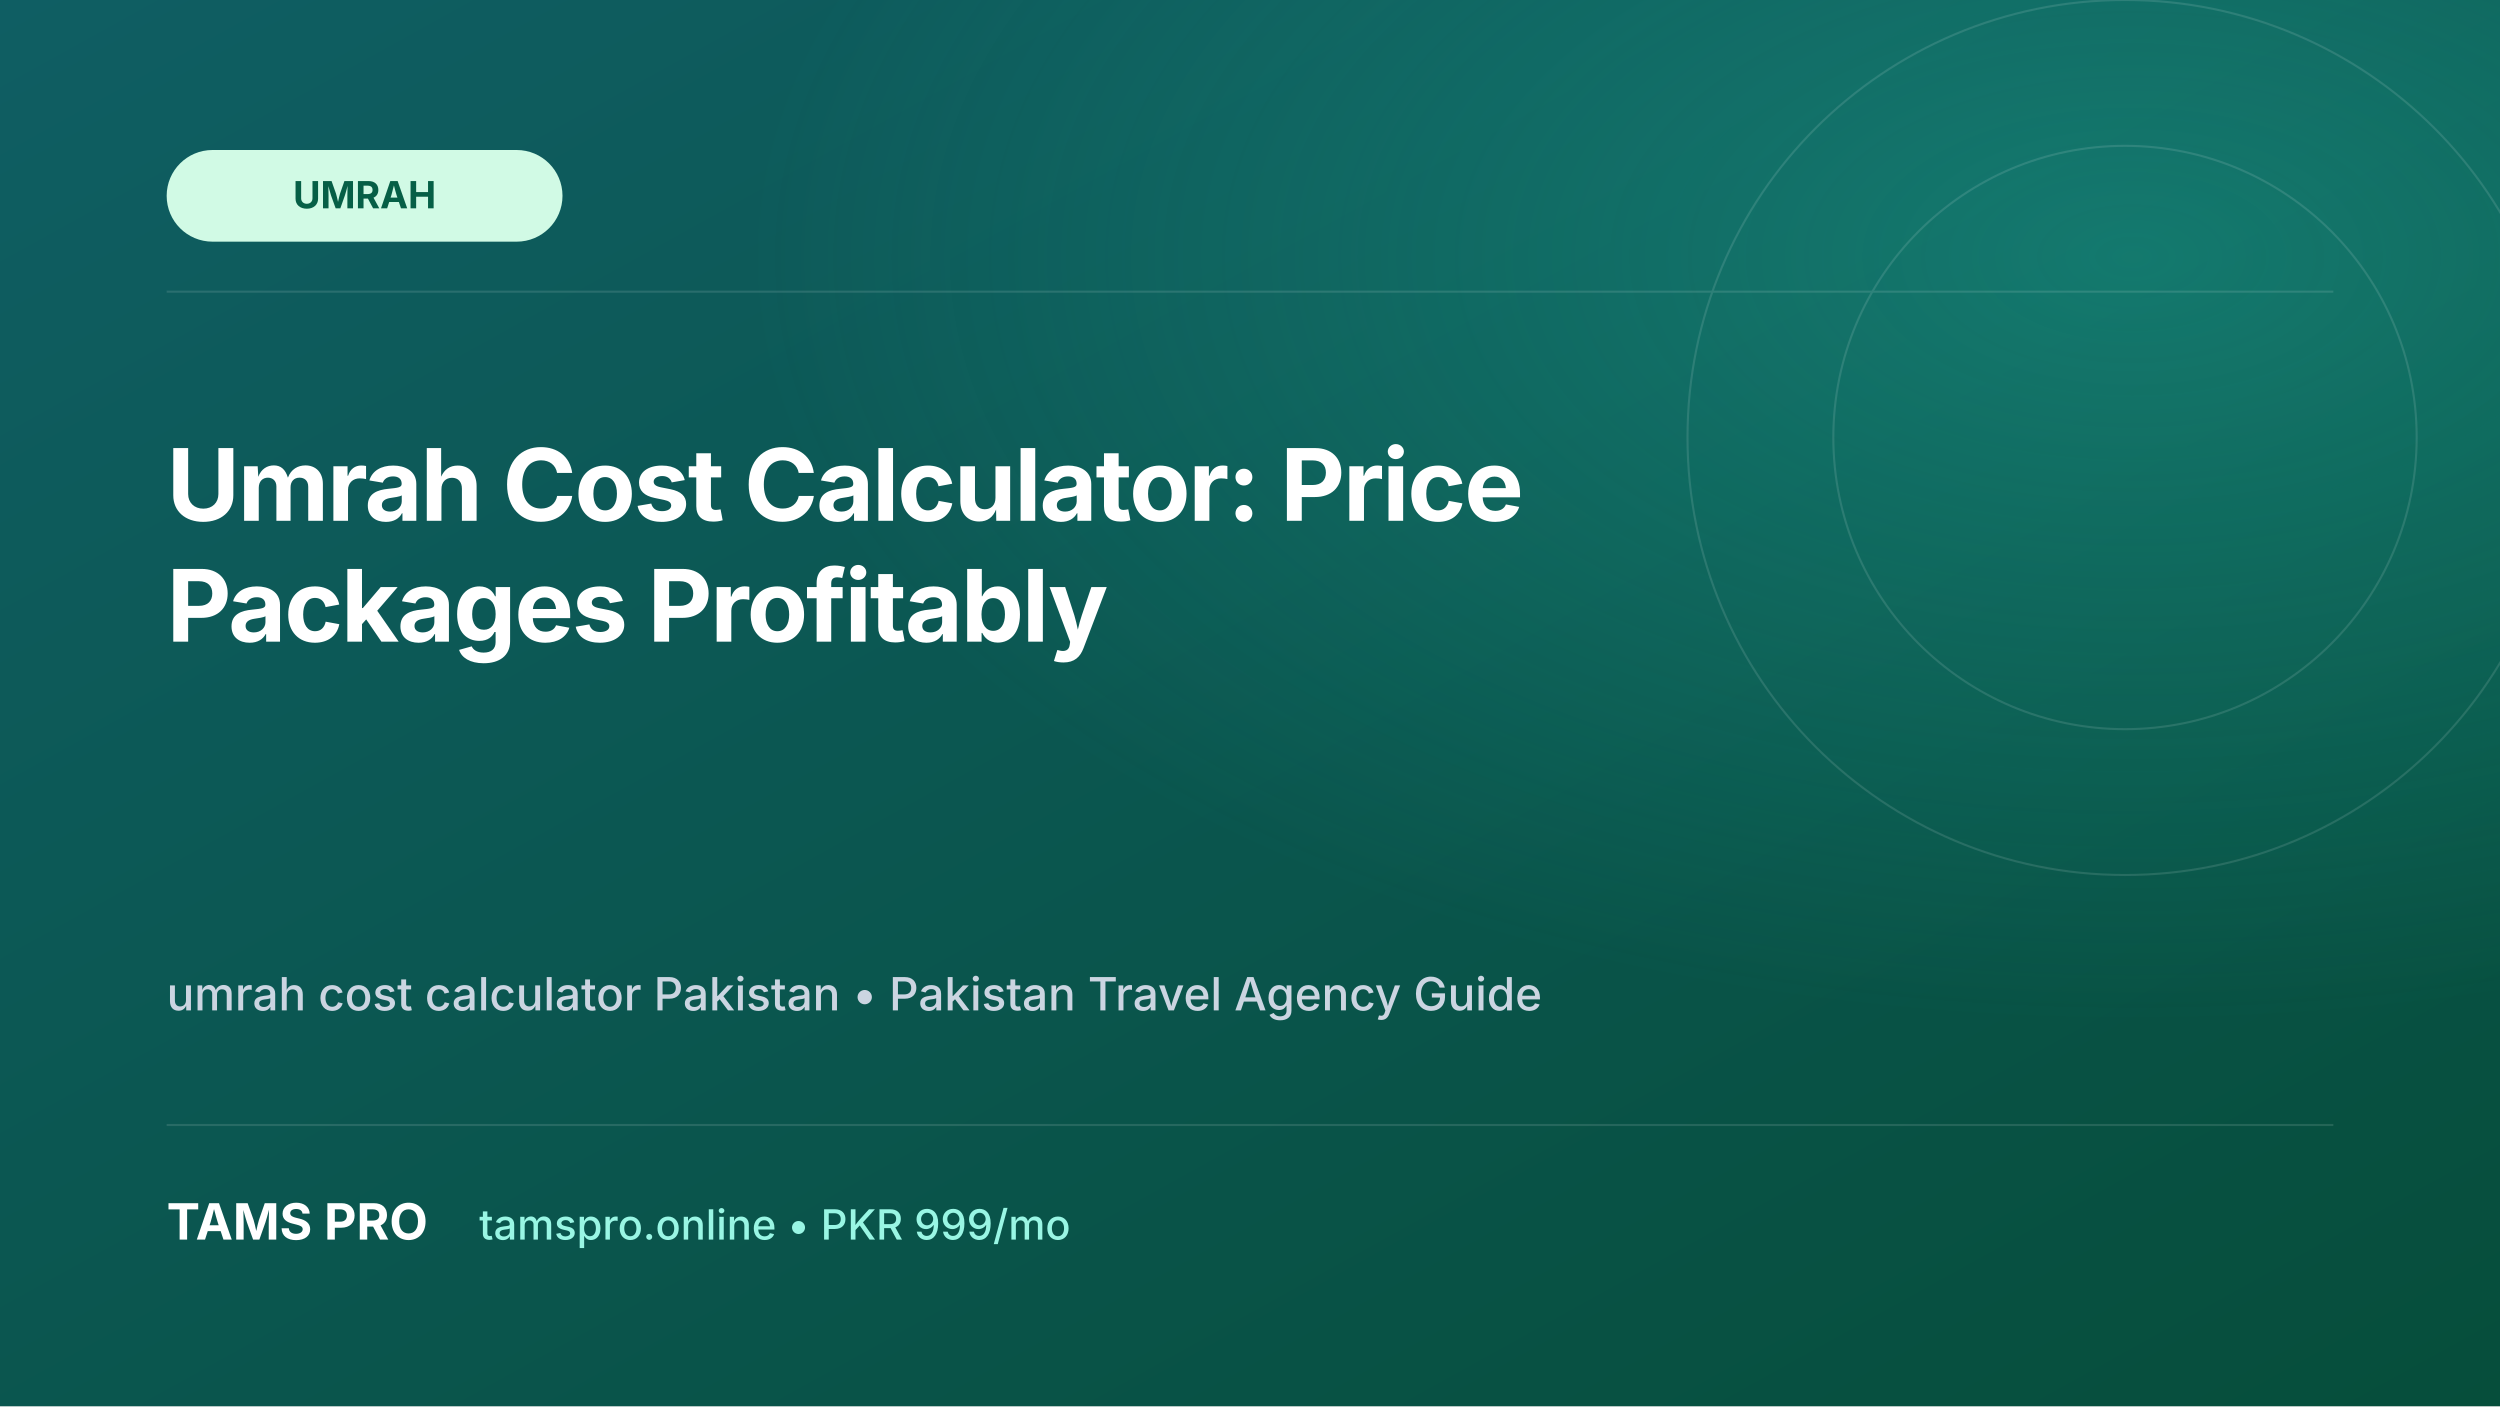
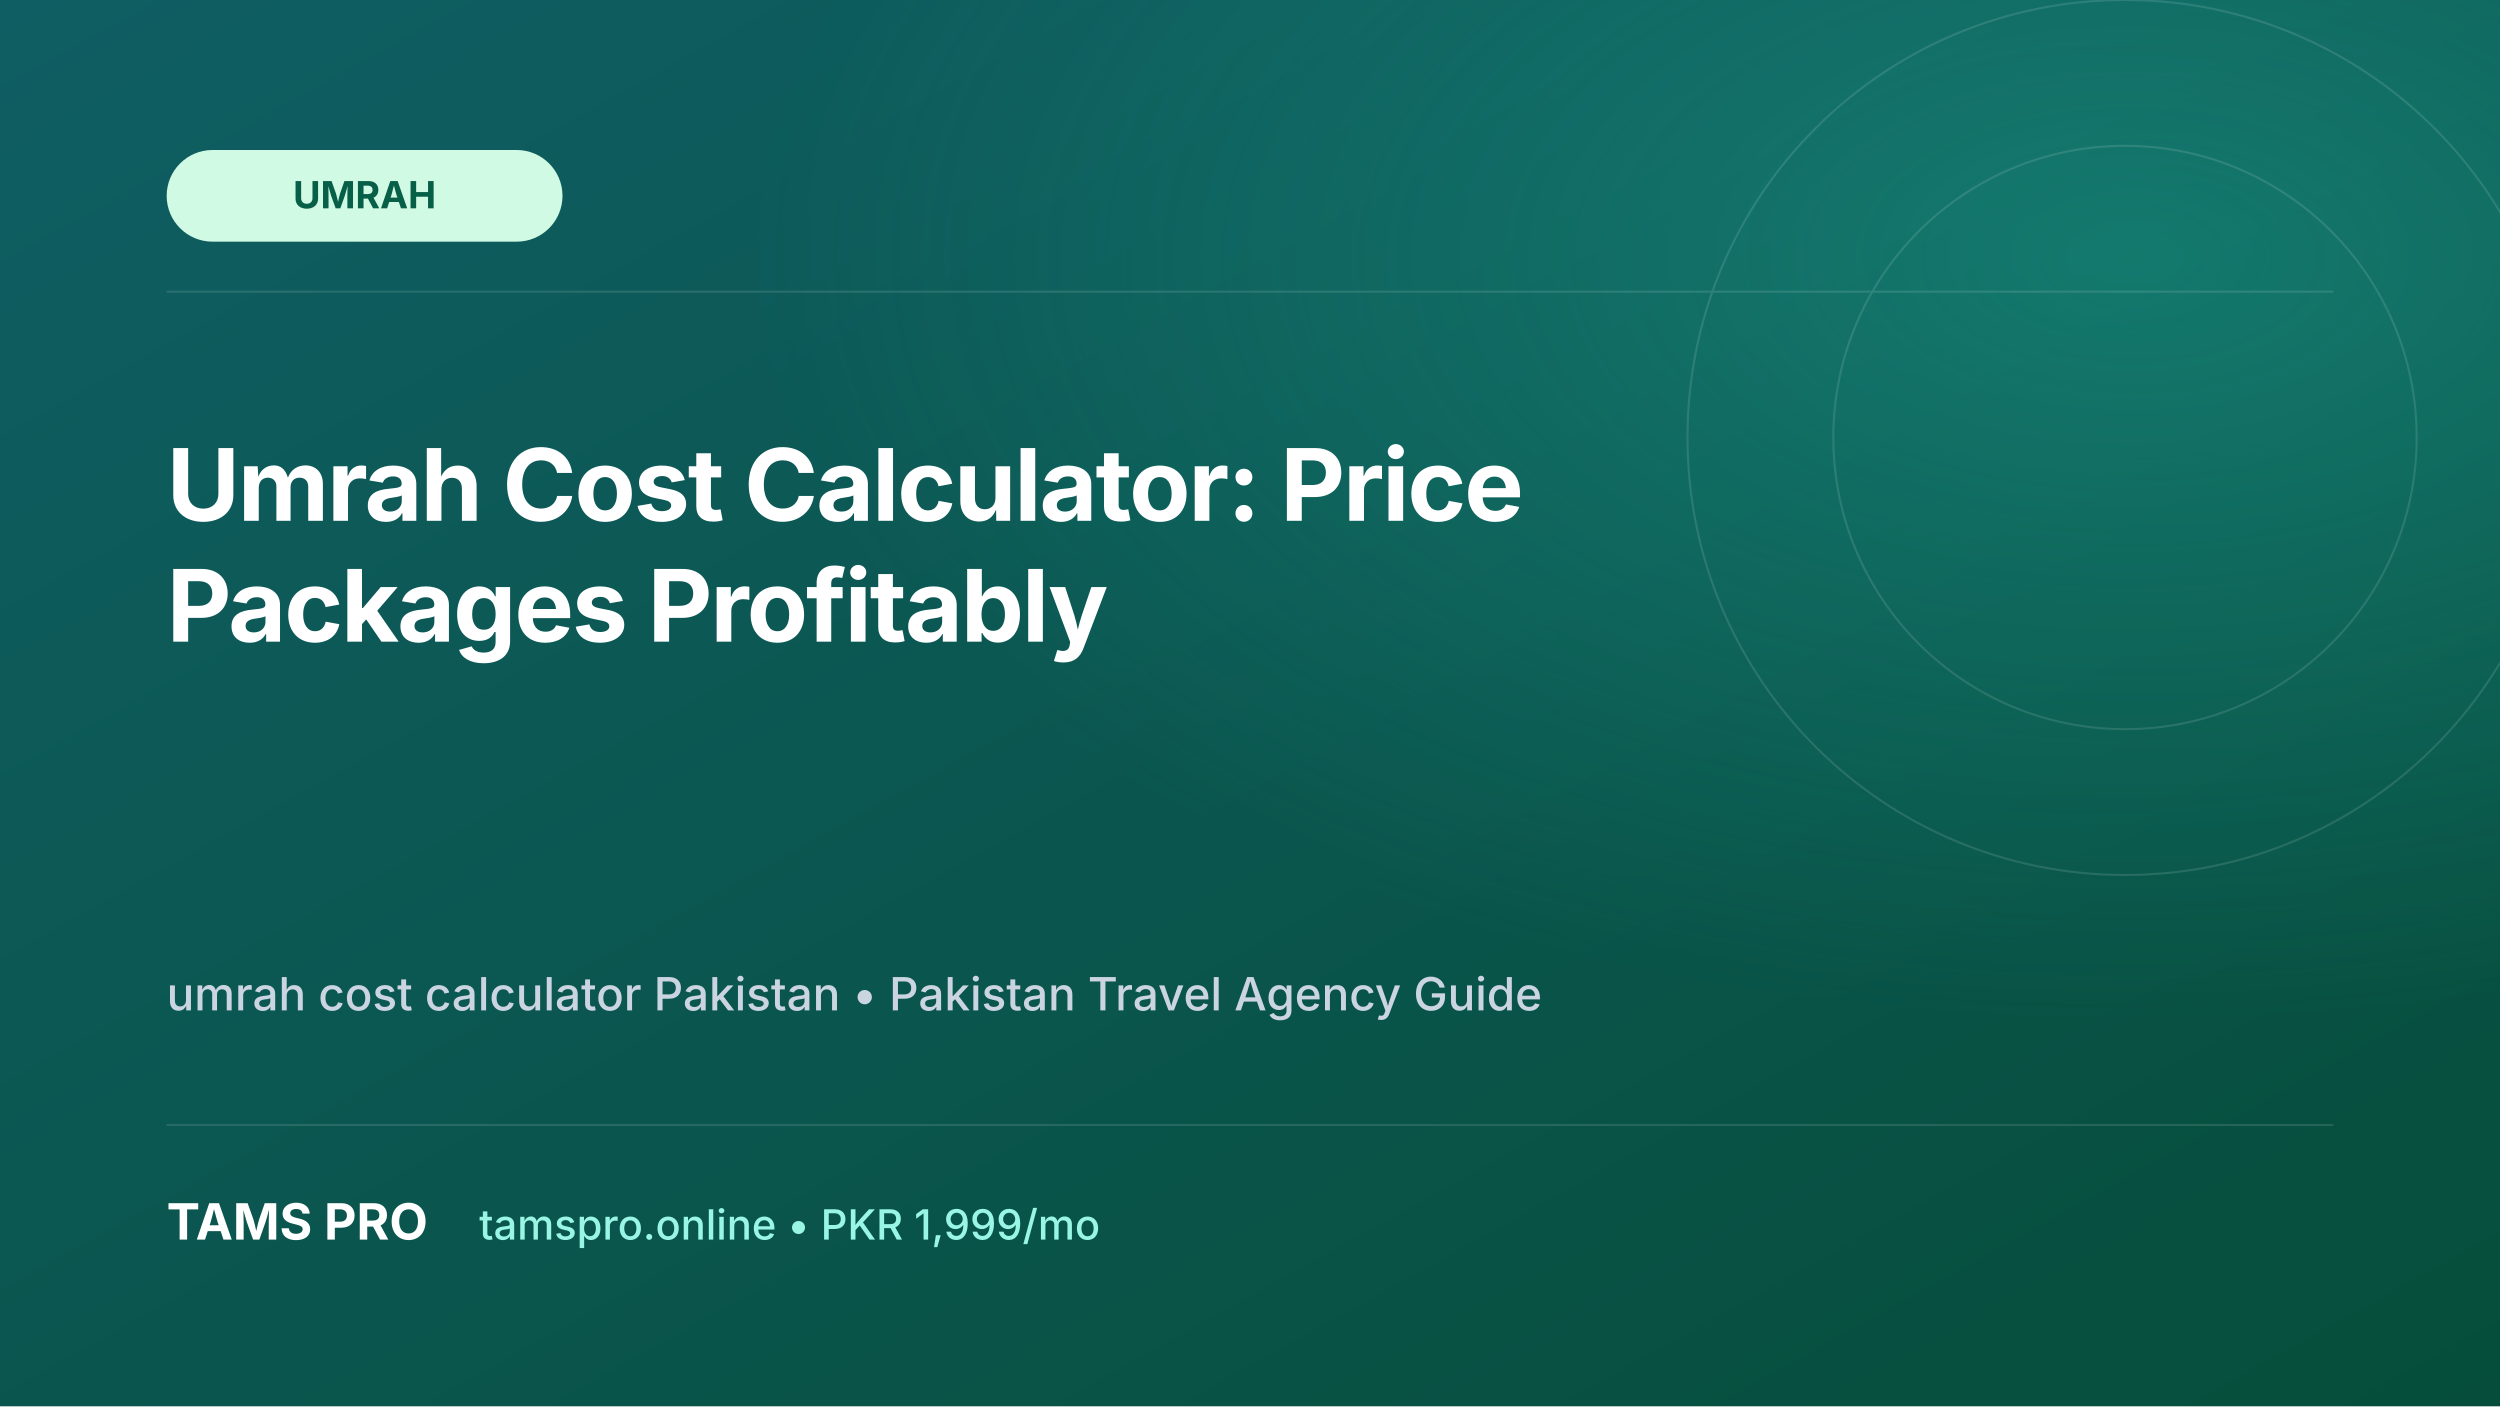
<svg xmlns="http://www.w3.org/2000/svg" viewBox="0 0 1200 675" width="1200" height="675" role="img" aria-label="Umrah cost calculator interface converting Saudi Riyal hotel and visa expenses into PKR package prices">
  <defs>
    <linearGradient id="bg-6" x1="0%" y1="0%" x2="100%" y2="100%">
      <stop offset="0%" stop-color="#0F5E63" />
      <stop offset="100%" stop-color="#064E3B" />
    </linearGradient>
    <radialGradient id="glow-6" cx="85%" cy="18%" r="55%">
      <stop offset="0%" stop-color="#2DD4BF" stop-opacity="0.28" />
      <stop offset="100%" stop-color="#2DD4BF" stop-opacity="0" />
    </radialGradient>
  </defs>
  <rect width="1200" height="675" fill="url(#bg-6)" />
  <rect width="1200" height="675" fill="url(#glow-6)" />
  <g opacity="0.12" stroke="#FFFFFF" stroke-width="1">
    <line x1="80" y1="140" x2="1120" y2="140" />
    <line x1="80" y1="540" x2="1120" y2="540" />
    <circle cx="1020" cy="210" r="140" fill="none" />
    <circle cx="1020" cy="210" r="210" fill="none" />
  </g>
  <rect x="80" y="72" width="190" height="44" rx="22" fill="#D1FAE5" />
  <text x="175" y="100" text-anchor="middle" font-family="Inter, system-ui, -apple-system, sans-serif" font-size="18" font-weight="700" fill="#065F46">UMRAH</text>
  <text x="80" y="250" font-family="Plus Jakarta Sans, Inter, system-ui, sans-serif" font-size="48" font-weight="700" fill="#FFFFFF" letter-spacing="-0.02em">
    <tspan x="80" dy="0">Umrah Cost Calculator: Price</tspan>
    <tspan x="80" dy="58">Packages Profitably</tspan>
  </text>
  <text x="80" y="485" font-family="Inter, system-ui, -apple-system, sans-serif" font-size="22" font-weight="500" fill="#CBD5E1">umrah cost calculator Pakistan • Pakistan Travel Agency Guide</text>
  <text x="80" y="595" font-family="Inter, system-ui, -apple-system, sans-serif" font-size="24" font-weight="700" fill="#FFFFFF">TAMS PRO</text>
-   <text x="230" y="595" font-family="Inter, system-ui, -apple-system, sans-serif" font-size="20" font-weight="500" fill="#99F6E4">tamspro.online • PKR 999/mo</text>
+   <text x="230" y="595" font-family="Inter, system-ui, -apple-system, sans-serif" font-size="20" font-weight="500" fill="#99F6E4">tamspro.online • PKR 1,999/mo</text>
</svg>
